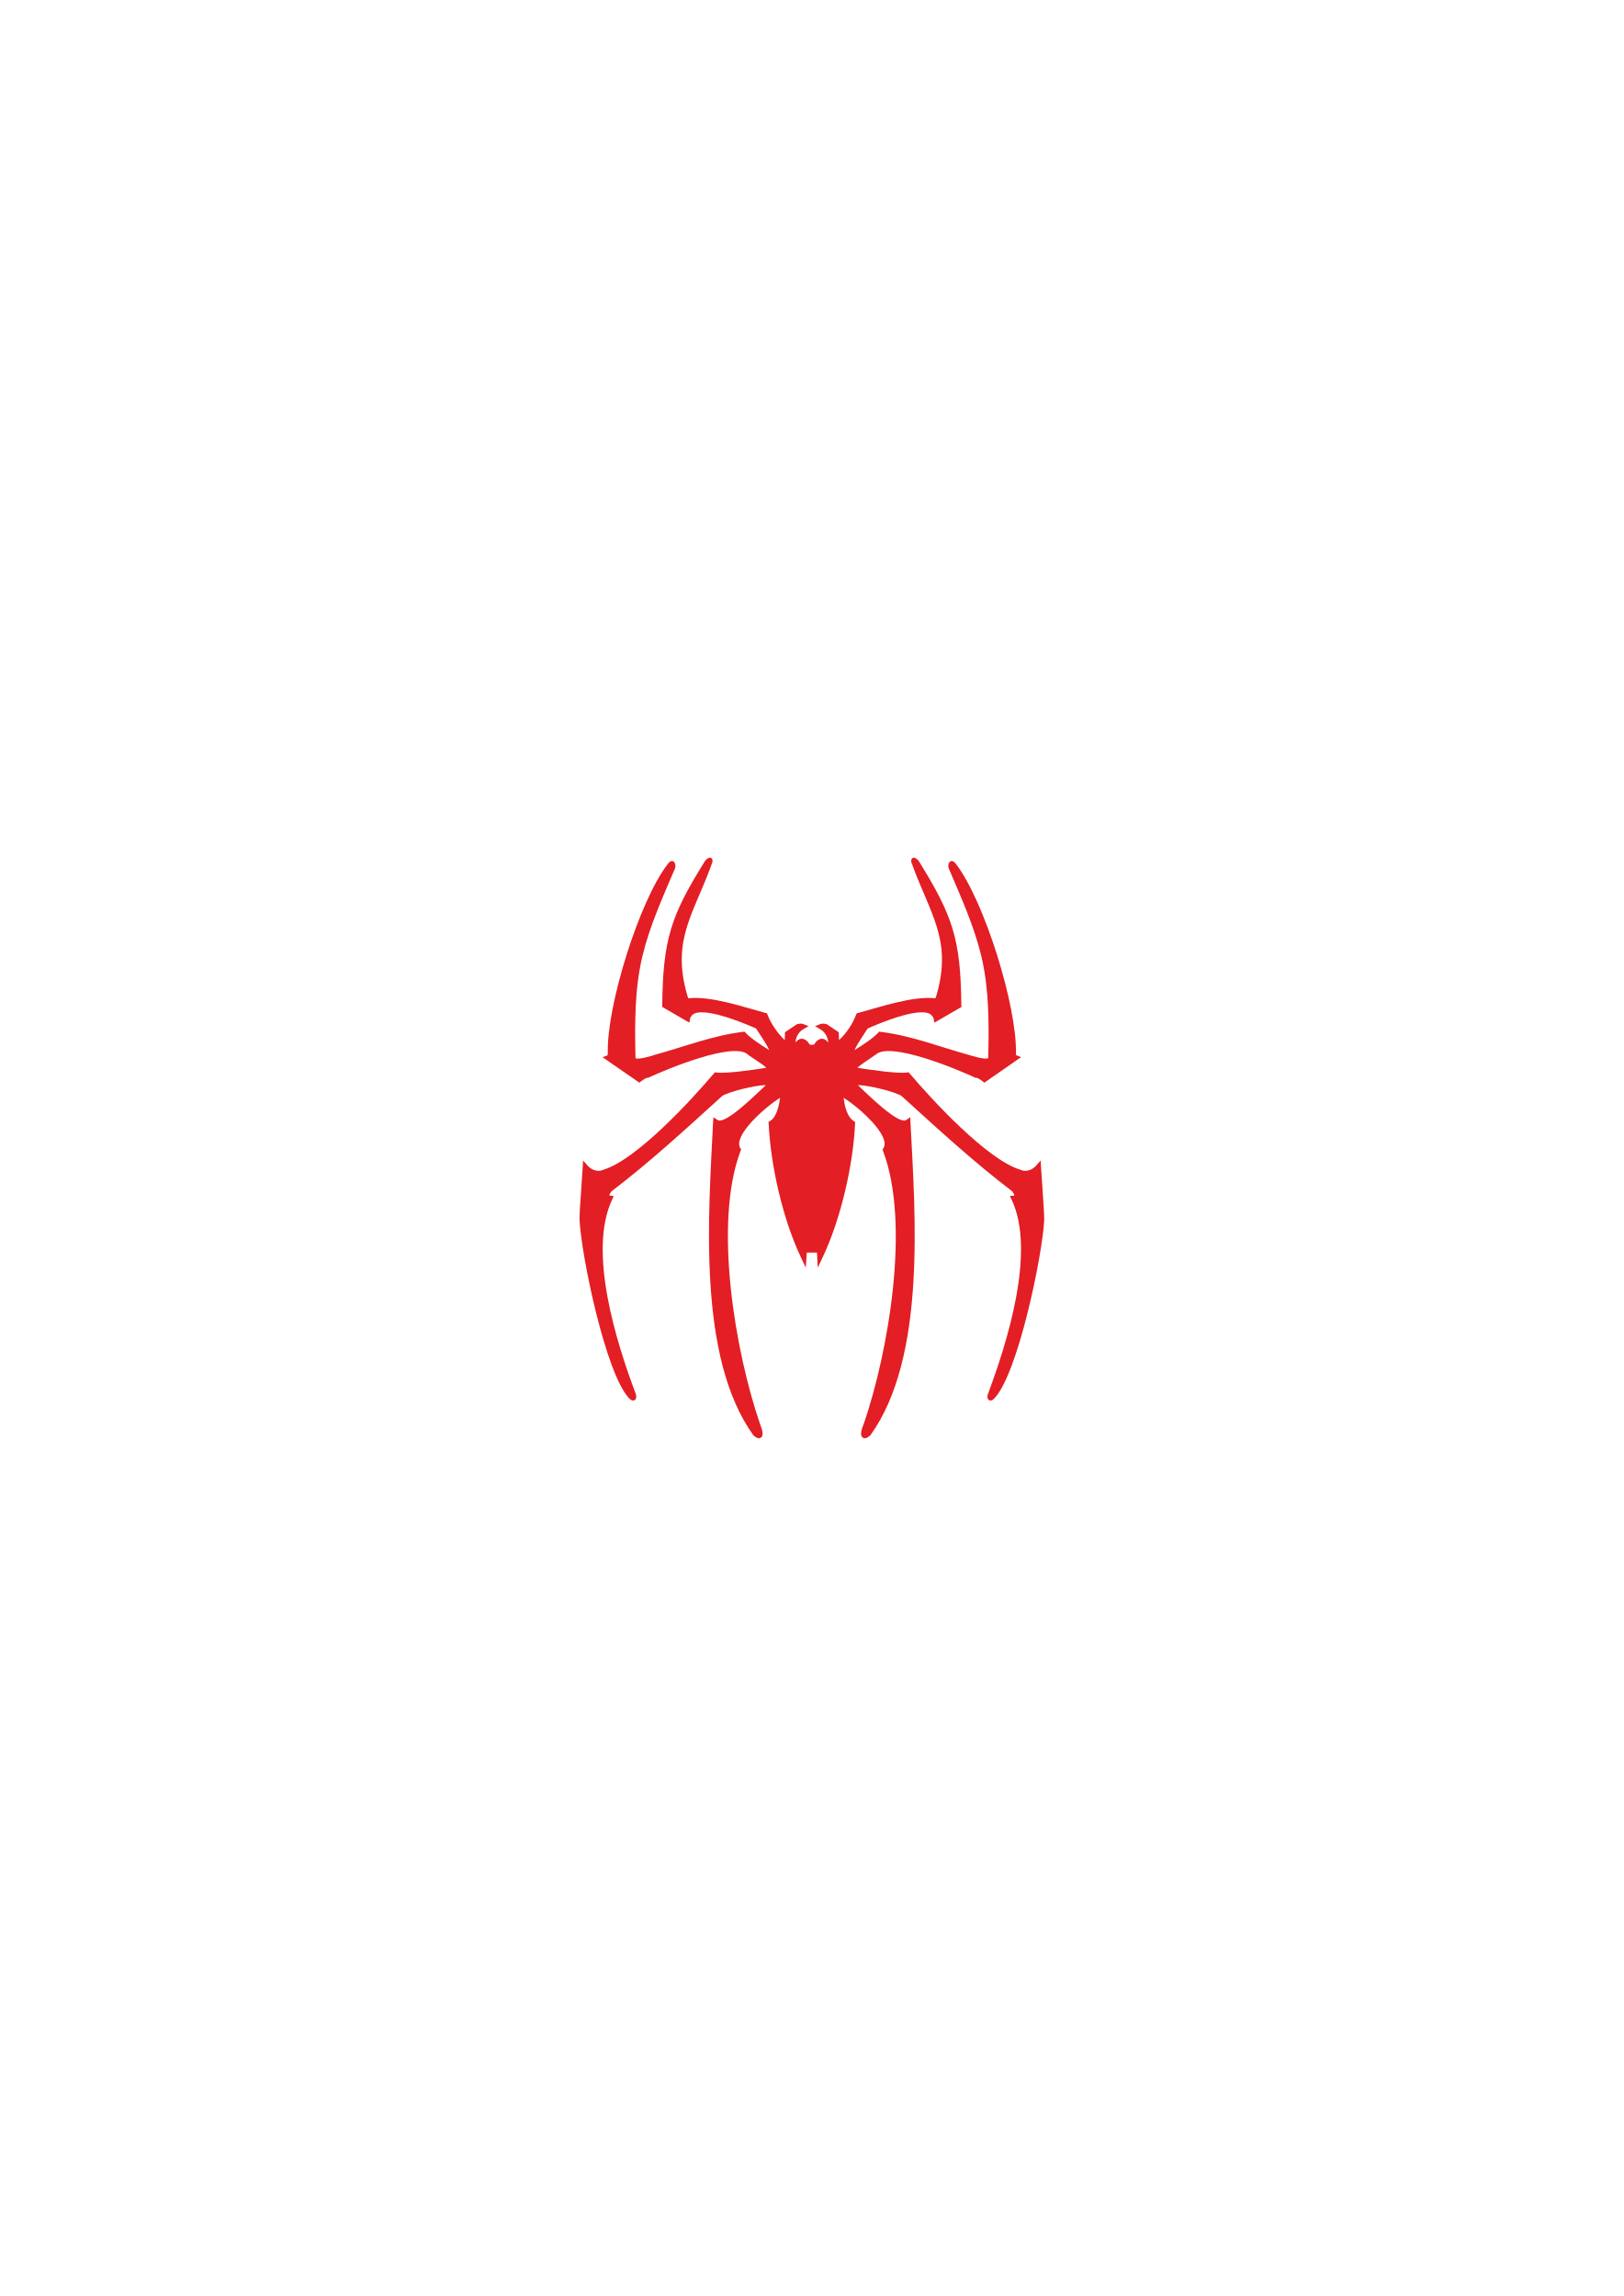
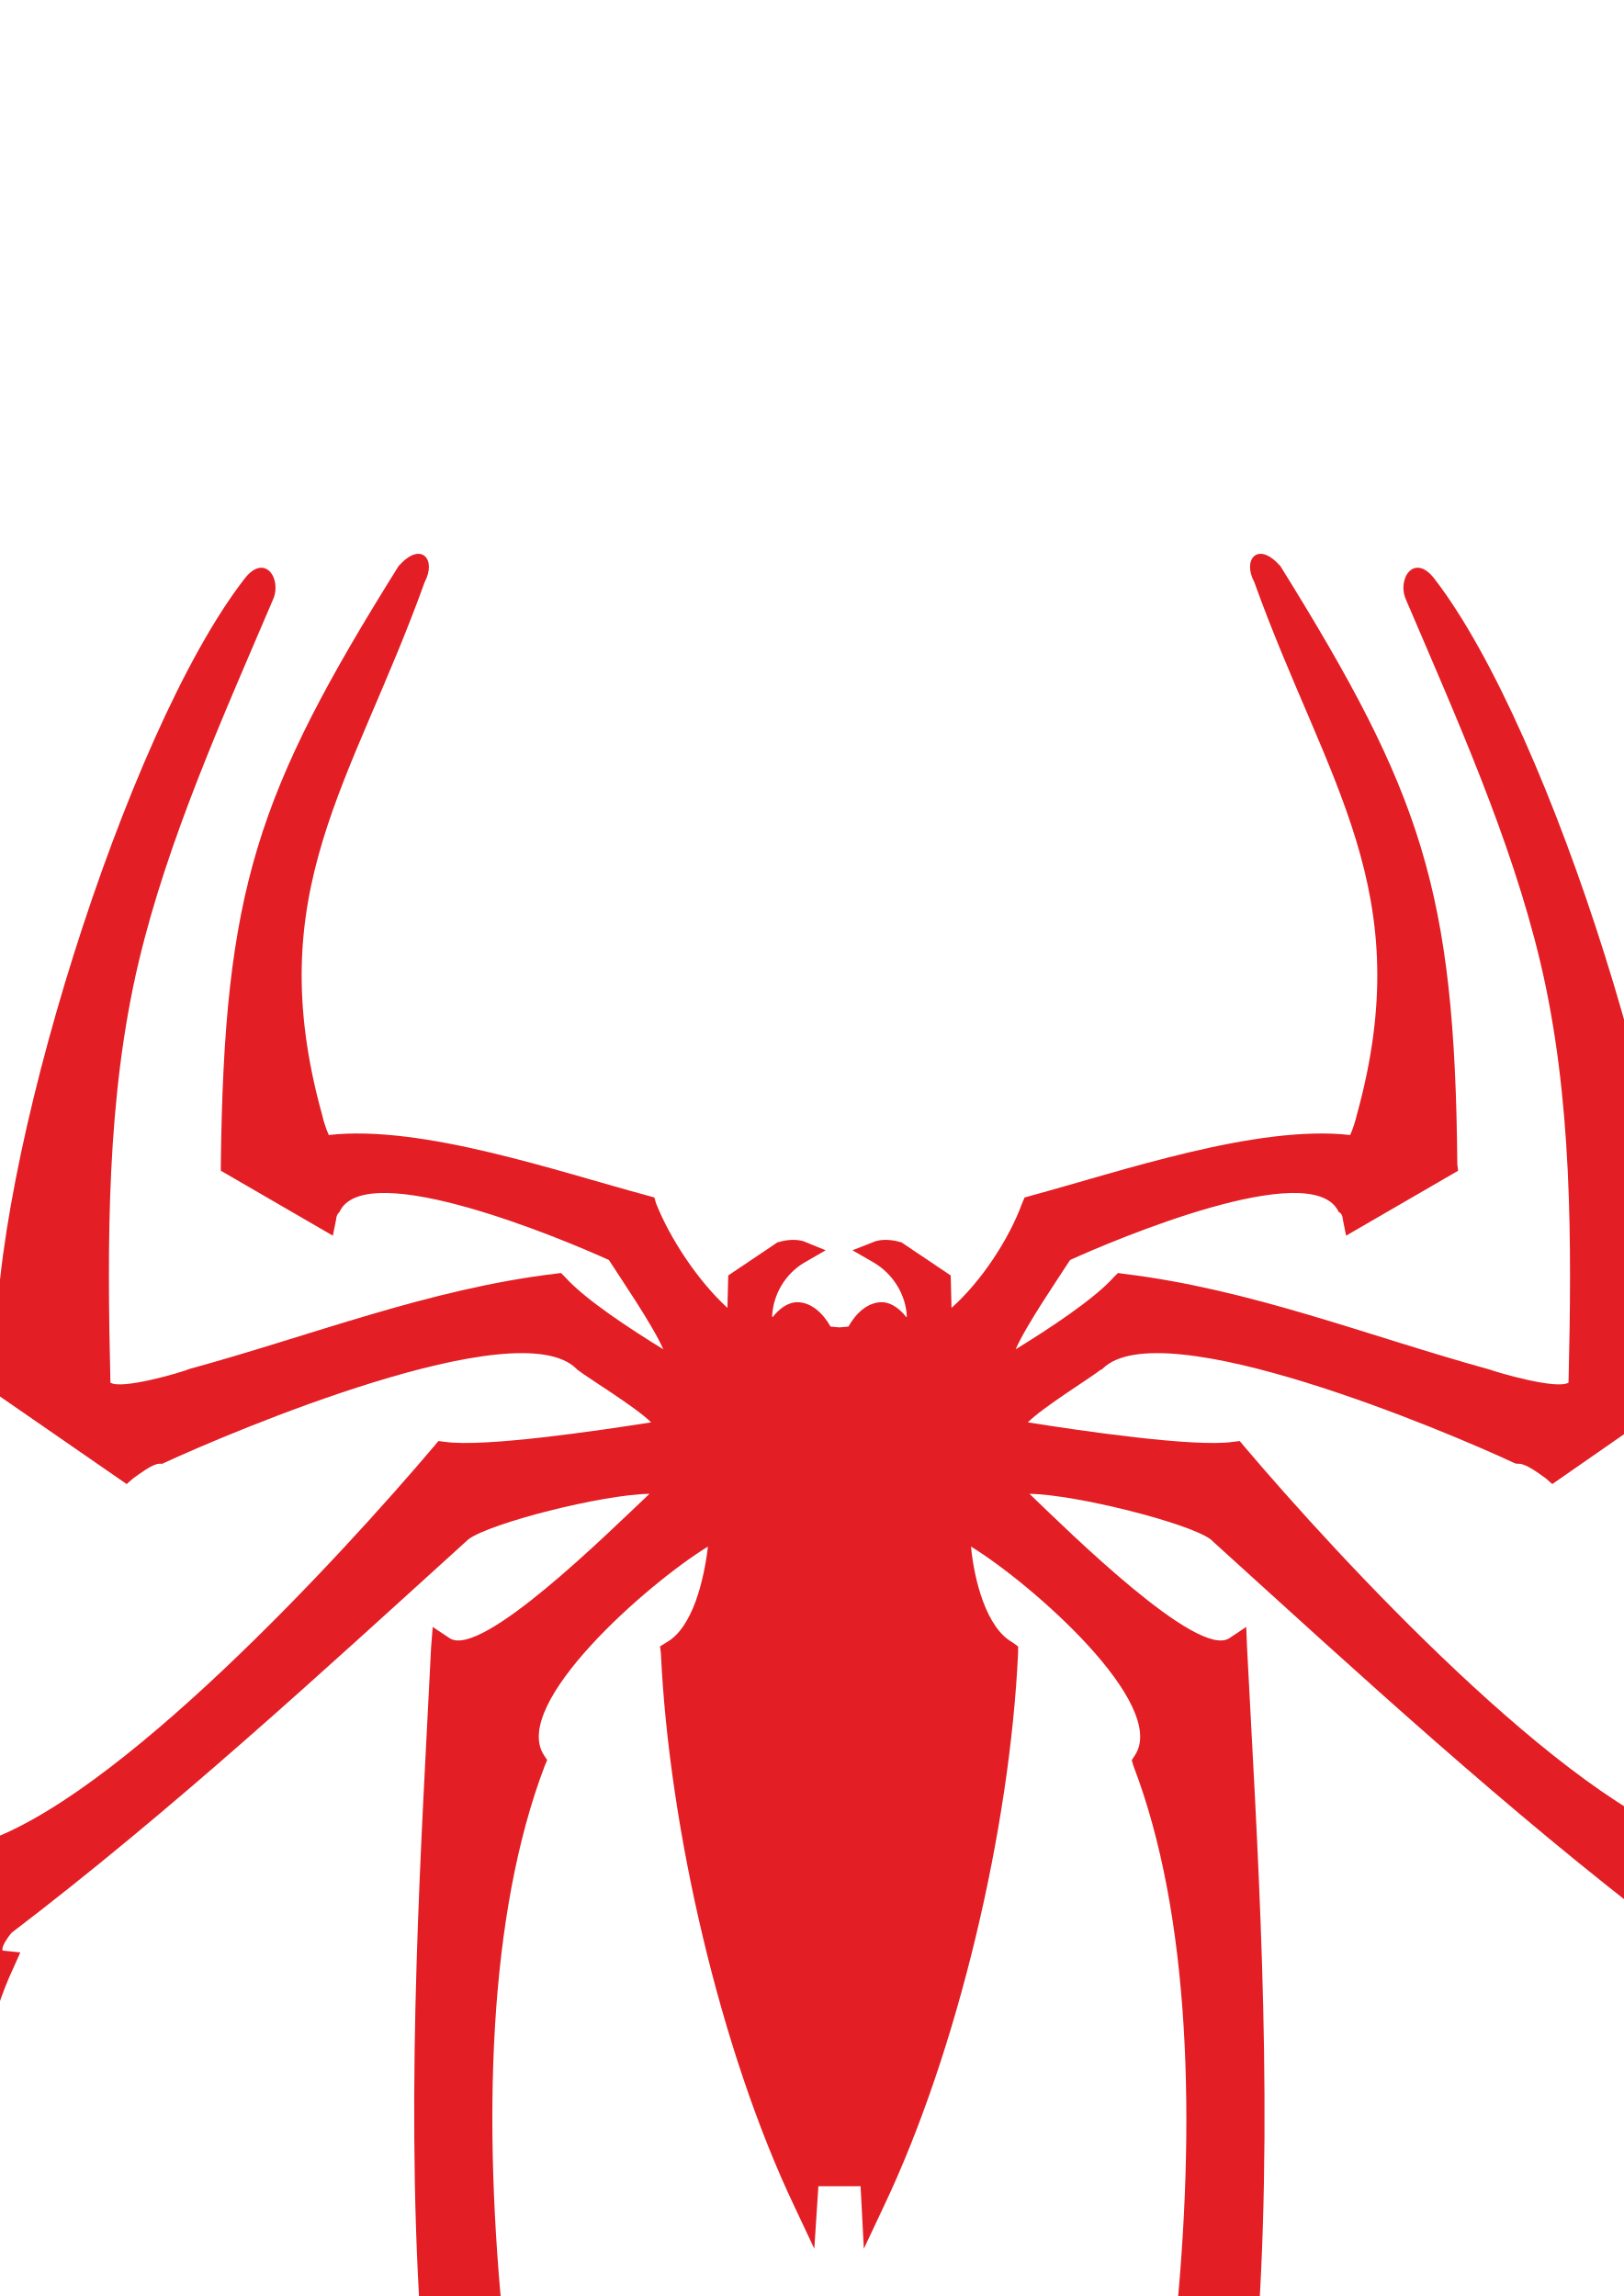
- <svg xmlns="http://www.w3.org/2000/svg" xml:space="preserve" width="8.268in" height="11.693in" version="1.1" style="shape-rendering:geometricPrecision; text-rendering:geometricPrecision; image-rendering:optimizeQuality; fill-rule:evenodd; clip-rule:evenodd" viewBox="0 0 8268 11693">
+ <svg xmlns="http://www.w3.org/2000/svg" xml:space="preserve" width="8.268in" height="11.693in" version="1.1" style="shape-rendering:geometricPrecision; text-rendering:geometricPrecision; image-rendering:optimizeQuality; fill-rule:evenodd; clip-rule:evenodd" viewBox="3100 4100 2000 2000">
  <defs>
    <style type="text/css">
   
    .fil0 {fill:#E31E24}
   
  </style>
  </defs>
  <g id="Layer_x0020_1">
    <path class="fil0" d="M4123 5320l11 1 11 -1c9,-16 24,-31 43,-30 11,1 21,9 28,18l1 0c-1,-27 -17,-53 -41,-67l-26 -15 28 -11c9,-3 22,-2 31,1l1 0 61 41 1 40c37,-33 71,-85 87,-129l3 -7 7 -2c111,-30 279,-88 394,-75 3,-6 7,-19 8,-24 77,-277 -37,-409 -126,-657 -15,-28 4,-50 30,-22l1 1 1 1c174,280 215,399 218,737l1 8 -138 80 -4 -20c0,-2 -1,-6 -3,-8l-2 -1 -1 -2c-35,-65 -273,35 -330,61 -14,22 -54,80 -67,110 39,-24 96,-61 121,-89l5 -5 7 1c157,19 299,76 451,118 11,4 83,25 97,16 4,-172 5,-351 -35,-519 -36,-151 -104,-302 -165,-445 -12,-26 10,-59 35,-26 145,188 312,726 306,965 0,2 0,9 2,10l24 10 -187 130 -8 -7c-7,-5 -24,-18 -33,-18l-3 0 -3 -1c-81,-38 -435,-188 -507,-116l-1 1 -1 0c-14,11 -71,46 -90,65 63,10 205,31 253,24l8 -1 5 6c116,137 395,439 563,490l1 0 1 1c28,12 60,0 79,-22l23 -26 2 35c3,45 6,90 9,135 2,43 7,90 7,134 -9,180 -135,789 -256,910 -18,19 -42,5 -30,-26 97,-260 245,-724 120,-989l-9 -18 20 -2c1,0 3,0 3,-1 1,-5 -8,-16 -11,-21 -198,-151 -379,-318 -563,-485 -27,-20 -165,-55 -223,-56 50,48 207,203 246,178l21 -14 1 25c24,469 82,1195 -203,1593l-1 1 -1 1c-3,3 -7,6 -11,9 -7,4 -16,8 -24,4 -24,-11 -4,-55 2,-71 126,-366 239,-1023 98,-1391l-2 -7 4 -6c41,-63 -127,-211 -202,-257 4,42 19,100 51,118l7 5 0 8c-10,216 -74,490 -166,683l-24 51 -4 -77 -52 0 -5 77 -24 -51c-92,-193 -155,-467 -165,-683l-1 -8 8 -5c32,-18 46,-76 51,-118 -75,46 -243,194 -202,257l4 6 -3 7c-140,368 -27,1025 99,1391 6,16 25,60 2,71 -13,5 -27,-4 -35,-13l-1 -1 -1 -1c-285,-398 -227,-1124 -204,-1593l2 -25 21 14c39,25 195,-130 246,-178 -59,1 -196,36 -223,56 -184,167 -365,334 -563,485 -4,5 -12,16 -11,21 0,1 2,1 3,1l19 2 -8 18c-125,265 22,729 120,989 11,31 -12,45 -31,26 -121,-121 -246,-730 -255,-911 0,-43 4,-90 7,-133 3,-45 6,-90 9,-135l2 -35 23 26c19,22 51,34 79,22l1 -1 1 0c168,-51 446,-353 562,-490l5 -6 8 1c49,7 190,-14 254,-24 -19,-19 -77,-54 -91,-65l0 0 -1 -1c-72,-72 -426,78 -508,116l-2 1 -4 0c-8,0 -25,13 -32,18l-8 7 -188 -130 25 -9c1,-2 2,-9 2,-12 -7,-238 160,-776 306,-964 25,-33 47,0 35,26 -61,143 -129,294 -165,445 -40,168 -39,347 -35,519 13,9 86,-12 98,-17 150,-41 293,-98 449,-117l8 -1 5 5c25,28 82,65 121,89 -13,-30 -53,-88 -67,-110 -57,-26 -296,-126 -331,-61l-1 2 -1 1c-2,2 -3,6 -3,8l-4 20 -138 -80 0 -8c4,-338 44,-457 219,-737l1 -1 1 -1c26,-28 45,-6 30,22 -89,248 -203,380 -126,657 1,5 5,18 8,24 115,-13 282,45 394,75l7 2 2 7c17,43 51,95 88,129l1 -40 61 -41 1 0c9,-3 22,-4 31,-1l27 11 -26 15c-24,14 -39,40 -40,67l1 0c7,-9 17,-17 28,-18 19,-1 34,14 43,30z" />
  </g>
</svg>
